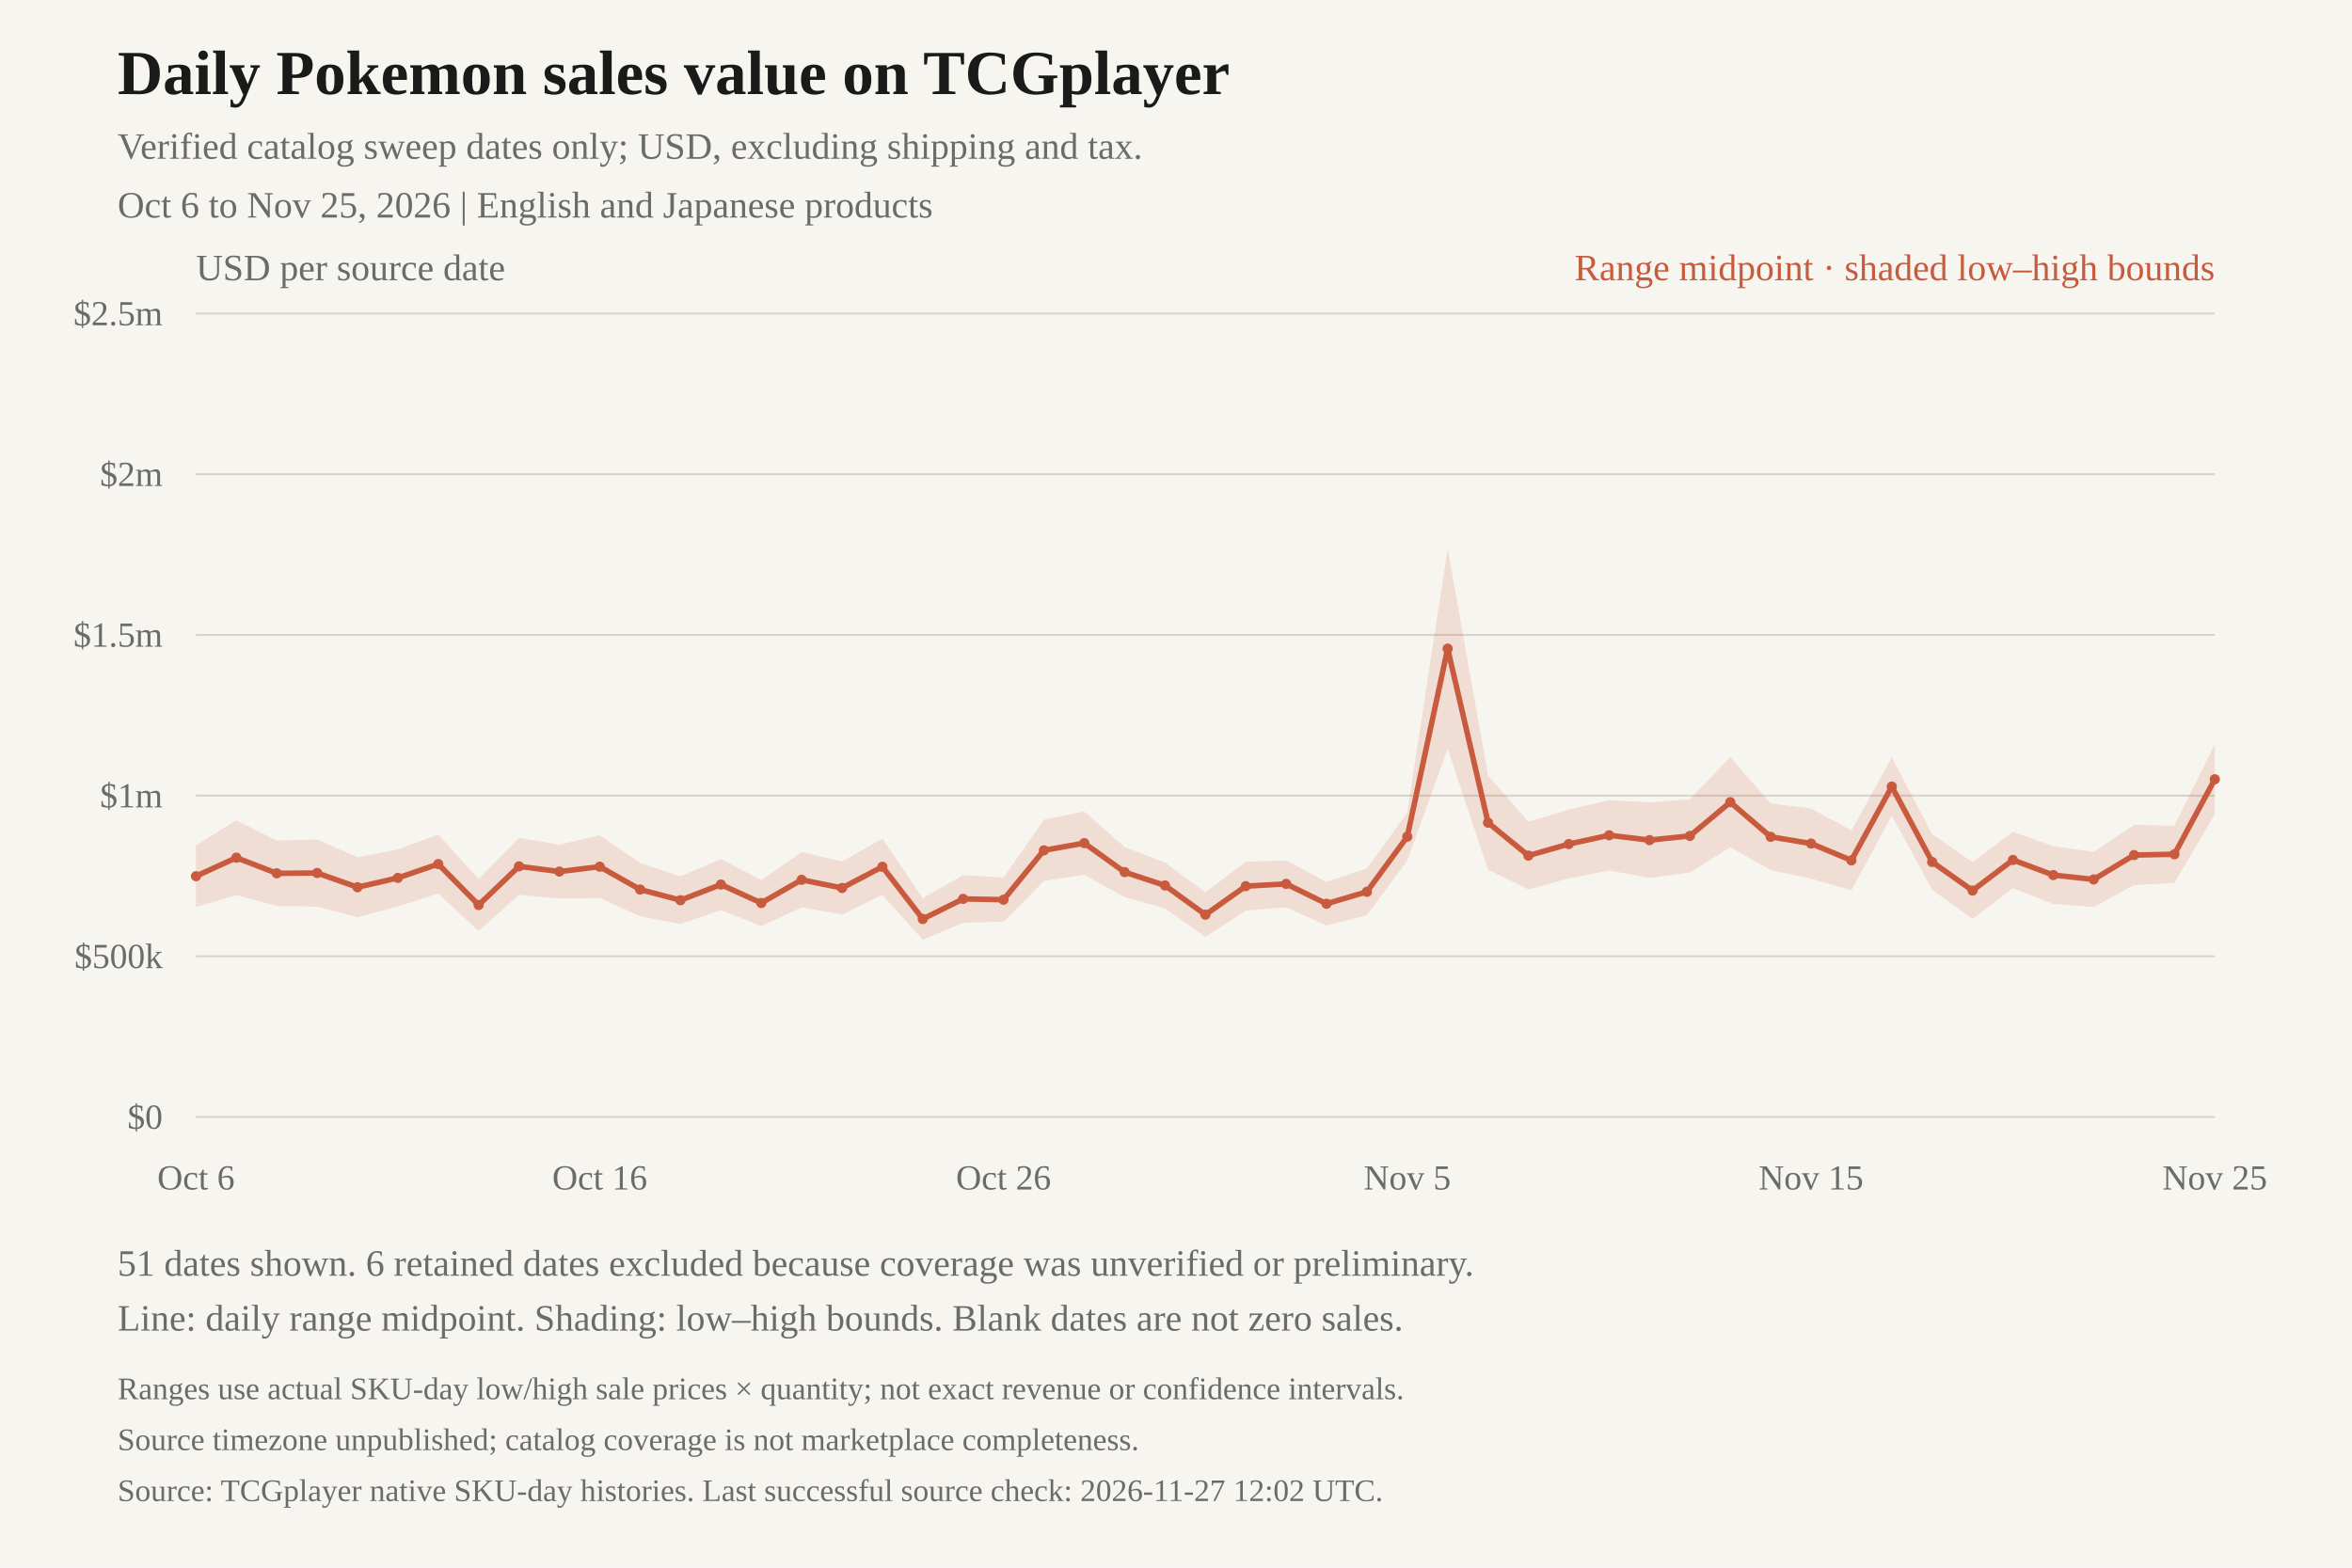
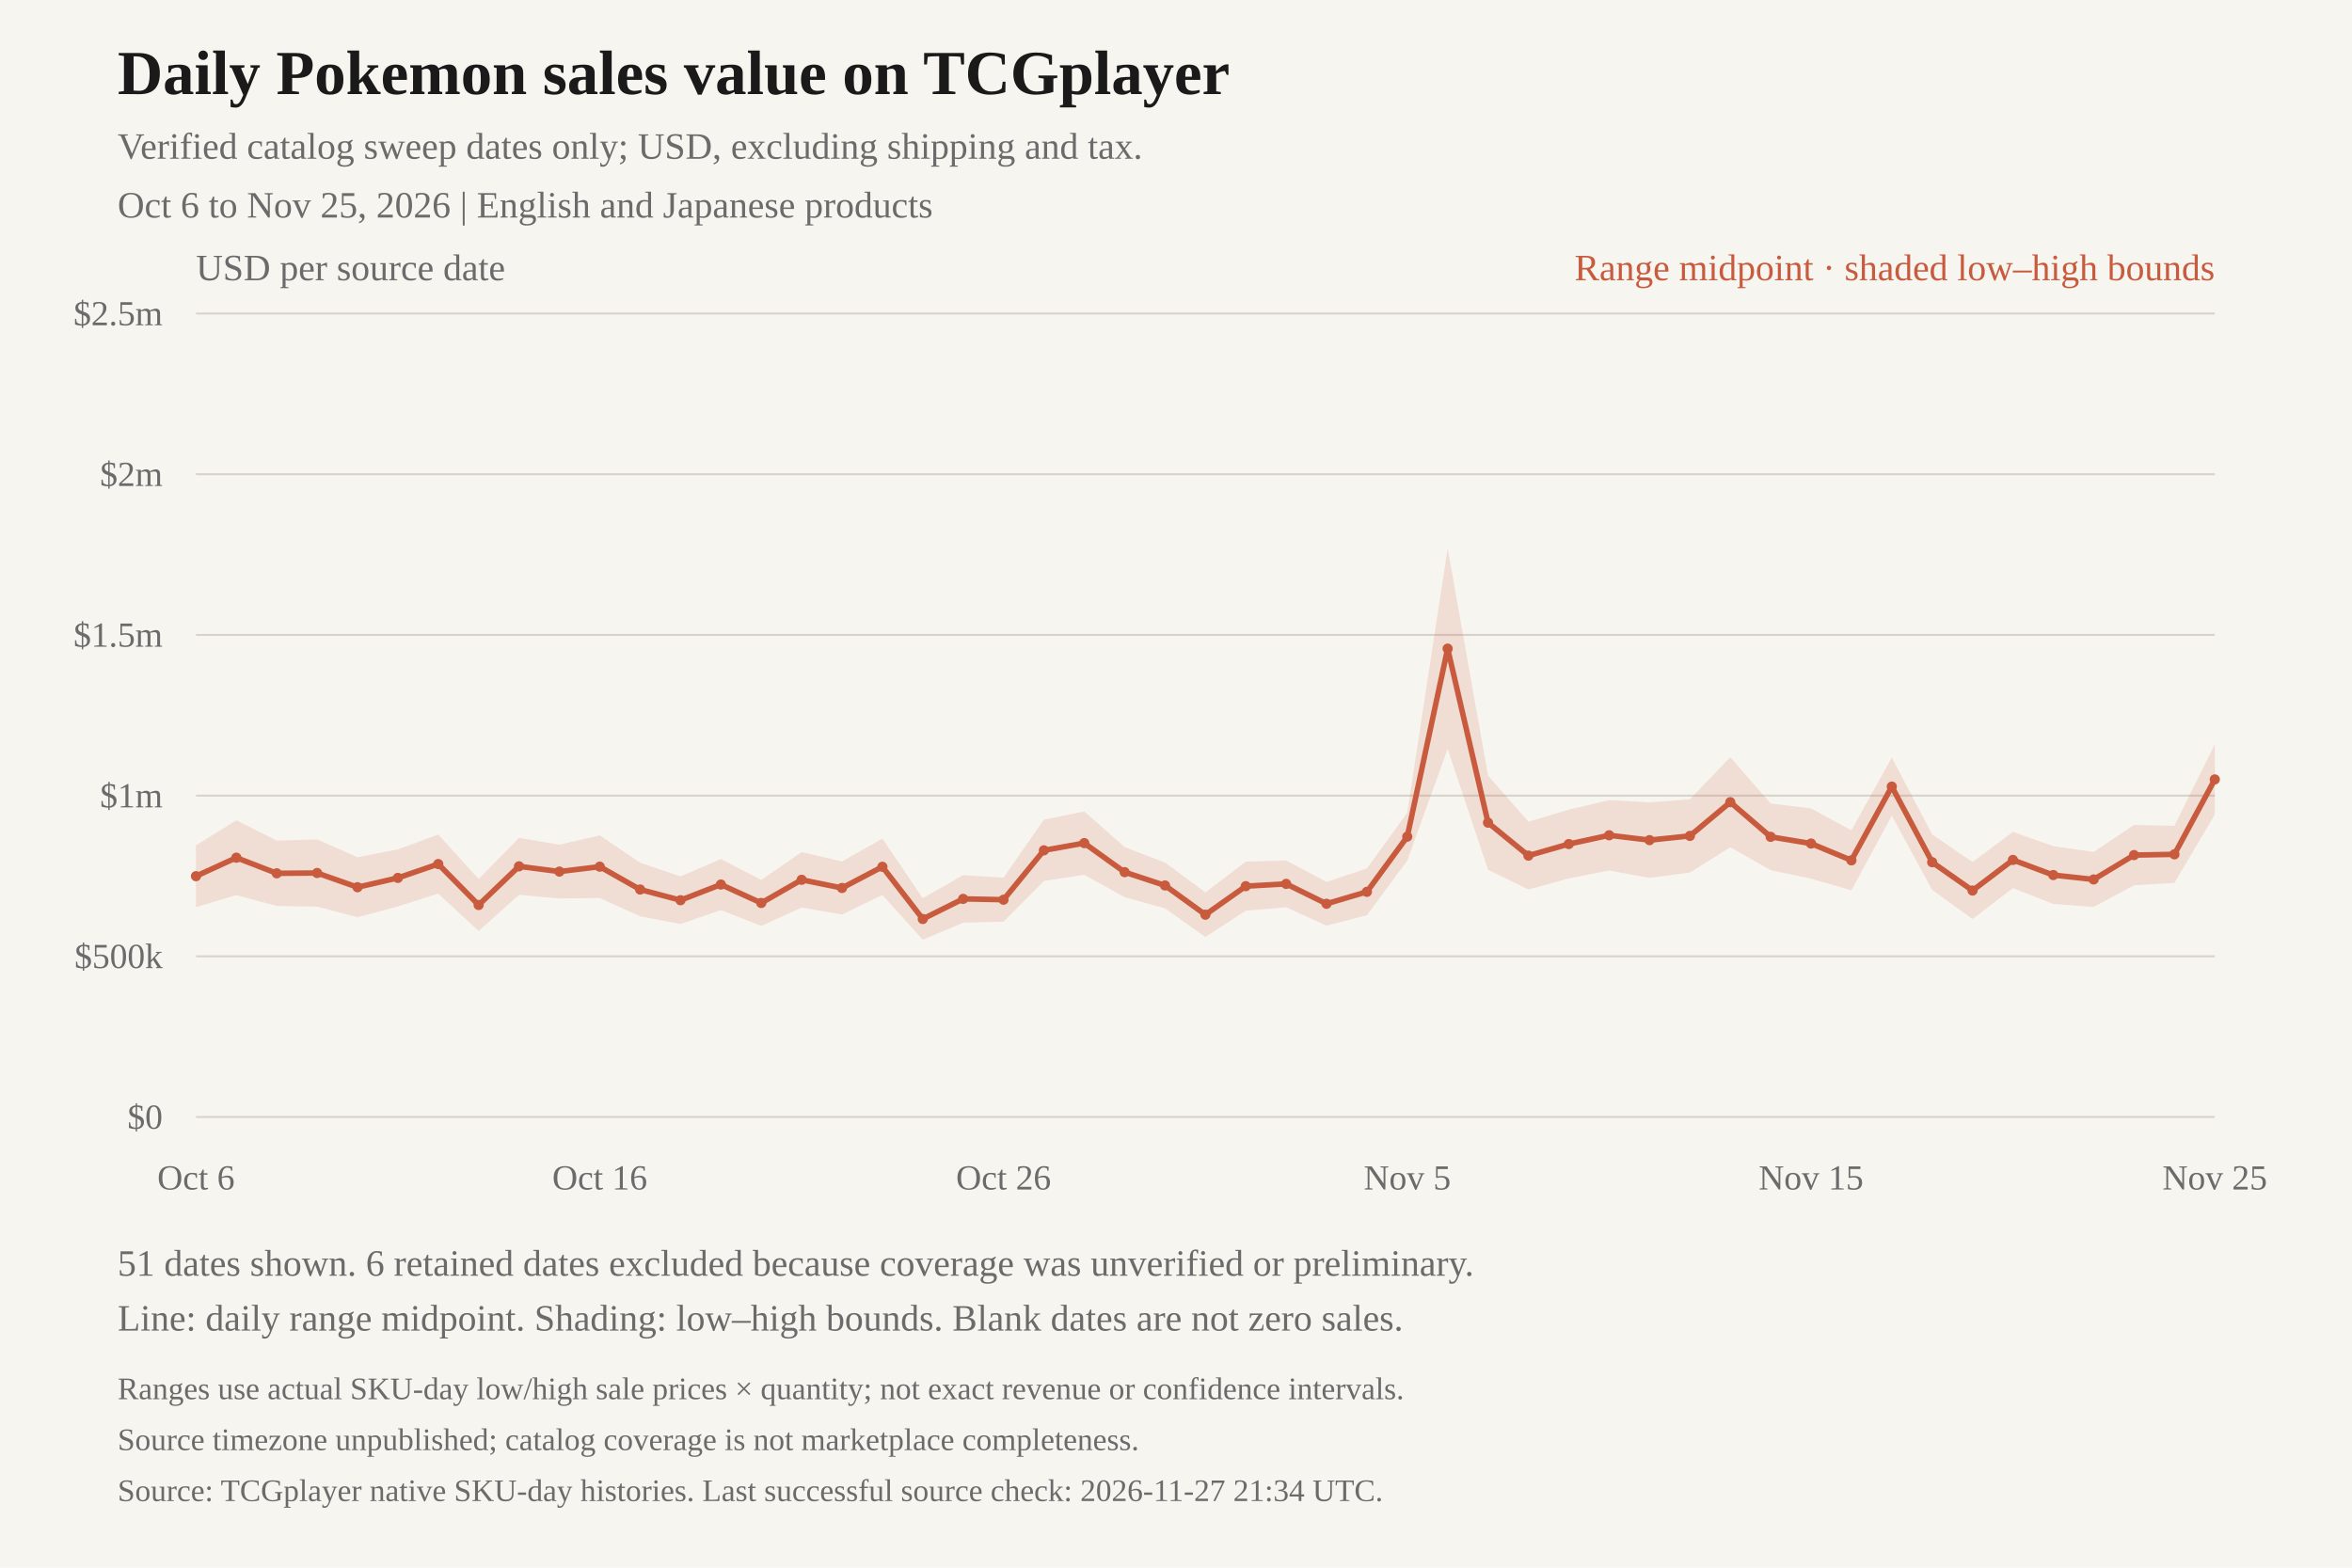
<svg xmlns="http://www.w3.org/2000/svg" width="1200" height="800" viewBox="0 0 1200 800" role="img" aria-labelledby="title description">
  <style>text{font-family:Georgia,"Liberation Serif","Times New Roman",serif;fill:#1A1A1A;font-size:19px}.title{font-size:32px;font-weight:600}.muted,.axis{fill:#6B6B6B}.axis{font-size:18px}.note{font-size:16px;fill:#6B6B6B}.grid{stroke:#D6D3CC;stroke-width:1}</style>
  <rect data-role="background" width="1200" height="800" fill="#F7F5F0" />
  <text x="60" y="48" class="title">Daily Pokemon sales value on TCGplayer</text>
  <text x="60" y="81" class="muted">Verified catalog sweep dates only; USD, excluding shipping and tax.</text>
  <text x="60" y="111" class="muted">Oct 6 to Nov 25, 2026 | English and Japanese products</text>
  <text x="100" y="143" class="muted">USD per source date</text>
  <text x="1130" y="143" text-anchor="end" style="fill:#C85A3D">Range midpoint · shaded low–high bounds</text>
  <path d="M100,570H1130" class="grid" />
  <text x="83" y="576" class="axis" text-anchor="end">$0</text>
  <path d="M100,488H1130" class="grid" />
  <text x="83" y="494" class="axis" text-anchor="end">$500k</text>
  <path d="M100,406H1130" class="grid" />
  <text x="83" y="412" class="axis" text-anchor="end">$1m</text>
  <path d="M100,324H1130" class="grid" />
  <text x="83" y="330" class="axis" text-anchor="end">$1.5m</text>
  <path d="M100,242H1130" class="grid" />
  <text x="83" y="248" class="axis" text-anchor="end">$2m</text>
  <path d="M100,160H1130" class="grid" />
  <text x="83" y="166" class="axis" text-anchor="end">$2.5m</text>
-   <polygon data-series="daily-band" points="100,431.395 120.6,418.596 141.2,428.993 161.8,428.347 182.4,437.483 203,433.454 223.6,425.889 244.2,448.6 264.8,427.569 285.4,431.071 306,426.287 326.6,440.279 347.2,447.253 367.8,438.369 388.4,449.058 409,434.841 429.6,439.616 450.2,427.977 470.8,458.392 491.4,446.556 512,447.917 532.6,418.306 553.2,414.107 573.8,432.292 594.4,440.179 615,455.404 635.6,439.715 656.2,439.103 676.8,450.078 697.4,443.154 718,414.777 738.6,279.863 759.2,395.822 779.8,419.341 800.4,413.18 821,408.3 841.6,409.475 862.2,407.882 882.8,386.414 903.4,410.048 924,412.554 944.6,423.745 965.2,386.583 985.8,425.705 1006.4,439.939 1027,424.499 1047.6,431.809 1068.2,434.755 1088.8,420.961 1109.4,421.381 1130,379.764 1130,415.562 1109.4,450.496 1088.8,451.729 1068.2,462.802 1047.6,461.283 1027,453.17 1006.4,468.953 985.8,454.021 965.2,416.217 944.6,454.335 924,448.362 903.4,444.028 882.8,432.306 862.2,445.251 841.6,447.965 821,444.198 800.4,448.263 779.8,453.912 759.2,443.773 738.6,382.152 718,439.123 697.4,467.014 676.8,472.316 656.2,463.001 635.6,464.7 615,478.144 594.4,463.53 573.8,457.818 553.2,446.38 532.6,449.56 512,470.34 491.4,470.849 470.8,479.541 450.2,456.674 429.6,466.671 409,463.09 388.4,472.524 367.8,464.4 347.2,471.512 326.6,467.575 306,458.248 285.4,458.461 264.8,456.626 244.2,475.046 223.6,455.971 203,462.546 182.4,468.031 161.8,462.639 141.2,462.325 120.6,456.767 100,462.839" fill="#C85A3D" fill-opacity="0.16" />
-   <polyline data-series="daily-midpoint" points="100,447.117 120.6,437.682 141.2,445.659 161.8,445.493 182.4,452.757 203,448 223.6,440.93 244.2,461.823 264.8,442.097 285.4,444.766 306,442.267 326.6,453.927 347.2,459.382 367.8,451.384 388.4,460.791 409,448.965 429.6,453.144 450.2,442.326 470.8,468.967 491.4,458.703 512,459.128 532.6,433.933 553.2,430.244 573.8,445.055 594.4,451.855 615,466.774 635.6,452.208 656.2,451.052 676.8,461.197 697.4,455.084 718,426.95 738.6,331.008 759.2,419.797 779.8,436.626 800.4,430.722 821,426.249 841.6,428.72 862.2,426.567 882.8,409.36 903.4,427.038 924,430.458 944.6,439.04 965.2,401.4 985.8,439.863 1006.4,454.446 1027,438.835 1047.6,446.546 1068.2,448.778 1088.8,436.345 1109.4,435.938 1130,397.663" fill="none" stroke="#C85A3D" stroke-width="2.8" stroke-linejoin="round" stroke-linecap="round" />
+   <polygon data-series="daily-band" points="100,431.395 120.6,418.596 141.2,428.993 161.8,428.347 182.4,437.483 203,433.454 223.6,425.889 244.2,448.6 264.8,427.569 285.4,431.071 306,426.287 326.6,440.279 347.2,447.253 367.8,438.369 388.4,449.058 409,434.841 429.6,439.616 450.2,427.977 470.8,458.392 491.4,446.556 512,447.917 532.6,418.306 553.2,414.107 573.8,432.292 594.4,440.18 615,455.404 635.6,439.729 656.2,439.103 676.8,450.081 697.4,443.168 718,414.778 738.6,279.866 759.2,395.834 779.8,419.341 800.4,413.18 821,408.301 841.6,409.475 862.2,407.885 882.8,386.414 903.4,410.053 924,412.554 944.6,423.745 965.2,386.592 985.8,425.822 1006.4,439.94 1027,424.499 1047.6,431.809 1068.2,434.775 1088.8,420.974 1109.4,421.419 1130,379.849 1130,415.647 1109.4,450.534 1088.8,451.742 1068.2,462.805 1047.6,461.284 1027,453.17 1006.4,468.954 985.8,454.137 965.2,416.224 944.6,454.335 924,448.362 903.4,444.033 882.8,432.306 862.2,445.253 841.6,447.965 821,444.199 800.4,448.264 779.8,453.912 759.2,443.782 738.6,382.155 718,439.123 697.4,467.028 676.8,472.318 656.2,463.001 635.6,464.714 615,478.144 594.4,463.53 573.8,457.818 553.2,446.38 532.6,449.56 512,470.34 491.4,470.849 470.8,479.541 450.2,456.674 429.6,466.671 409,463.09 388.4,472.524 367.8,464.4 347.2,471.512 326.6,467.575 306,458.248 285.4,458.461 264.8,456.626 244.2,475.046 223.6,455.971 203,462.546 182.4,468.031 161.8,462.639 141.2,462.325 120.6,456.767 100,462.839" fill="#C85A3D" fill-opacity="0.16" />
+   <polyline data-series="daily-midpoint" points="100,447.117 120.6,437.682 141.2,445.659 161.8,445.493 182.4,452.757 203,448 223.6,440.93 244.2,461.823 264.8,442.097 285.4,444.766 306,442.267 326.6,453.927 347.2,459.382 367.8,451.384 388.4,460.791 409,448.965 429.6,453.144 450.2,442.326 470.8,468.967 491.4,458.703 512,459.128 532.6,433.933 553.2,430.244 573.8,445.055 594.4,451.855 615,466.774 635.6,452.221 656.2,451.052 676.8,461.199 697.4,455.098 718,426.951 738.6,331.01 759.2,419.808 779.8,436.627 800.4,430.722 821,426.25 841.6,428.72 862.2,426.569 882.8,409.36 903.4,427.043 924,430.458 944.6,439.04 965.2,401.408 985.8,439.979 1006.4,454.447 1027,438.835 1047.6,446.547 1068.2,448.79 1088.8,436.358 1109.4,435.976 1130,397.748" fill="none" stroke="#C85A3D" stroke-width="2.8" stroke-linejoin="round" stroke-linecap="round" />
  <circle data-series="daily-observation" cx="100" cy="447.117" r="2.6" fill="#C85A3D" />
  <circle data-series="daily-observation" cx="120.6" cy="437.682" r="2.6" fill="#C85A3D" />
  <circle data-series="daily-observation" cx="141.2" cy="445.659" r="2.6" fill="#C85A3D" />
  <circle data-series="daily-observation" cx="161.8" cy="445.493" r="2.6" fill="#C85A3D" />
  <circle data-series="daily-observation" cx="182.4" cy="452.757" r="2.6" fill="#C85A3D" />
  <circle data-series="daily-observation" cx="203" cy="448" r="2.6" fill="#C85A3D" />
  <circle data-series="daily-observation" cx="223.6" cy="440.93" r="2.6" fill="#C85A3D" />
  <circle data-series="daily-observation" cx="244.2" cy="461.823" r="2.6" fill="#C85A3D" />
  <circle data-series="daily-observation" cx="264.8" cy="442.097" r="2.6" fill="#C85A3D" />
  <circle data-series="daily-observation" cx="285.4" cy="444.766" r="2.6" fill="#C85A3D" />
  <circle data-series="daily-observation" cx="306" cy="442.267" r="2.6" fill="#C85A3D" />
  <circle data-series="daily-observation" cx="326.6" cy="453.927" r="2.6" fill="#C85A3D" />
  <circle data-series="daily-observation" cx="347.2" cy="459.382" r="2.6" fill="#C85A3D" />
  <circle data-series="daily-observation" cx="367.8" cy="451.384" r="2.6" fill="#C85A3D" />
  <circle data-series="daily-observation" cx="388.4" cy="460.791" r="2.6" fill="#C85A3D" />
  <circle data-series="daily-observation" cx="409" cy="448.965" r="2.6" fill="#C85A3D" />
  <circle data-series="daily-observation" cx="429.6" cy="453.144" r="2.6" fill="#C85A3D" />
  <circle data-series="daily-observation" cx="450.2" cy="442.326" r="2.6" fill="#C85A3D" />
  <circle data-series="daily-observation" cx="470.8" cy="468.967" r="2.6" fill="#C85A3D" />
  <circle data-series="daily-observation" cx="491.4" cy="458.703" r="2.6" fill="#C85A3D" />
  <circle data-series="daily-observation" cx="512" cy="459.128" r="2.6" fill="#C85A3D" />
  <circle data-series="daily-observation" cx="532.6" cy="433.933" r="2.6" fill="#C85A3D" />
  <circle data-series="daily-observation" cx="553.2" cy="430.244" r="2.6" fill="#C85A3D" />
  <circle data-series="daily-observation" cx="573.8" cy="445.055" r="2.6" fill="#C85A3D" />
  <circle data-series="daily-observation" cx="594.4" cy="451.855" r="2.6" fill="#C85A3D" />
  <circle data-series="daily-observation" cx="615" cy="466.774" r="2.6" fill="#C85A3D" />
-   <circle data-series="daily-observation" cx="635.6" cy="452.208" r="2.6" fill="#C85A3D" />
+   <circle data-series="daily-observation" cx="635.6" cy="452.221" r="2.6" fill="#C85A3D" />
  <circle data-series="daily-observation" cx="656.2" cy="451.052" r="2.6" fill="#C85A3D" />
-   <circle data-series="daily-observation" cx="676.8" cy="461.197" r="2.6" fill="#C85A3D" />
-   <circle data-series="daily-observation" cx="697.4" cy="455.084" r="2.6" fill="#C85A3D" />
-   <circle data-series="daily-observation" cx="718" cy="426.95" r="2.6" fill="#C85A3D" />
-   <circle data-series="daily-observation" cx="738.6" cy="331.008" r="2.6" fill="#C85A3D" />
-   <circle data-series="daily-observation" cx="759.2" cy="419.797" r="2.6" fill="#C85A3D" />
-   <circle data-series="daily-observation" cx="779.8" cy="436.626" r="2.6" fill="#C85A3D" />
+   <circle data-series="daily-observation" cx="676.8" cy="461.199" r="2.6" fill="#C85A3D" />
+   <circle data-series="daily-observation" cx="697.4" cy="455.098" r="2.6" fill="#C85A3D" />
+   <circle data-series="daily-observation" cx="718" cy="426.951" r="2.6" fill="#C85A3D" />
+   <circle data-series="daily-observation" cx="738.6" cy="331.01" r="2.6" fill="#C85A3D" />
+   <circle data-series="daily-observation" cx="759.2" cy="419.808" r="2.6" fill="#C85A3D" />
+   <circle data-series="daily-observation" cx="779.8" cy="436.627" r="2.6" fill="#C85A3D" />
  <circle data-series="daily-observation" cx="800.4" cy="430.722" r="2.6" fill="#C85A3D" />
-   <circle data-series="daily-observation" cx="821" cy="426.249" r="2.6" fill="#C85A3D" />
+   <circle data-series="daily-observation" cx="821" cy="426.25" r="2.6" fill="#C85A3D" />
  <circle data-series="daily-observation" cx="841.6" cy="428.72" r="2.6" fill="#C85A3D" />
-   <circle data-series="daily-observation" cx="862.2" cy="426.567" r="2.6" fill="#C85A3D" />
+   <circle data-series="daily-observation" cx="862.2" cy="426.569" r="2.6" fill="#C85A3D" />
  <circle data-series="daily-observation" cx="882.8" cy="409.36" r="2.6" fill="#C85A3D" />
-   <circle data-series="daily-observation" cx="903.4" cy="427.038" r="2.6" fill="#C85A3D" />
+   <circle data-series="daily-observation" cx="903.4" cy="427.043" r="2.6" fill="#C85A3D" />
  <circle data-series="daily-observation" cx="924" cy="430.458" r="2.6" fill="#C85A3D" />
  <circle data-series="daily-observation" cx="944.6" cy="439.04" r="2.6" fill="#C85A3D" />
-   <circle data-series="daily-observation" cx="965.2" cy="401.4" r="2.6" fill="#C85A3D" />
-   <circle data-series="daily-observation" cx="985.8" cy="439.863" r="2.6" fill="#C85A3D" />
-   <circle data-series="daily-observation" cx="1006.4" cy="454.446" r="2.6" fill="#C85A3D" />
+   <circle data-series="daily-observation" cx="965.2" cy="401.408" r="2.6" fill="#C85A3D" />
+   <circle data-series="daily-observation" cx="985.8" cy="439.979" r="2.6" fill="#C85A3D" />
+   <circle data-series="daily-observation" cx="1006.4" cy="454.447" r="2.6" fill="#C85A3D" />
  <circle data-series="daily-observation" cx="1027" cy="438.835" r="2.6" fill="#C85A3D" />
-   <circle data-series="daily-observation" cx="1047.6" cy="446.546" r="2.6" fill="#C85A3D" />
-   <circle data-series="daily-observation" cx="1068.2" cy="448.778" r="2.6" fill="#C85A3D" />
-   <circle data-series="daily-observation" cx="1088.8" cy="436.345" r="2.6" fill="#C85A3D" />
-   <circle data-series="daily-observation" cx="1109.4" cy="435.938" r="2.6" fill="#C85A3D" />
-   <circle data-series="daily-observation" cx="1130" cy="397.663" r="2.6" fill="#C85A3D" />
+   <circle data-series="daily-observation" cx="1047.6" cy="446.547" r="2.6" fill="#C85A3D" />
+   <circle data-series="daily-observation" cx="1068.2" cy="448.79" r="2.6" fill="#C85A3D" />
+   <circle data-series="daily-observation" cx="1088.8" cy="436.358" r="2.6" fill="#C85A3D" />
+   <circle data-series="daily-observation" cx="1109.4" cy="435.976" r="2.6" fill="#C85A3D" />
+   <circle data-series="daily-observation" cx="1130" cy="397.748" r="2.6" fill="#C85A3D" />
  <text x="100" y="607" class="axis" text-anchor="middle">Oct 6</text>
  <text x="306" y="607" class="axis" text-anchor="middle">Oct 16</text>
  <text x="512" y="607" class="axis" text-anchor="middle">Oct 26</text>
  <text x="718" y="607" class="axis" text-anchor="middle">Nov 5</text>
  <text x="924" y="607" class="axis" text-anchor="middle">Nov 15</text>
  <text x="1130" y="607" class="axis" text-anchor="middle">Nov 25</text>
  <text x="60" y="651" class="muted">51 dates shown. 6 retained dates excluded because coverage was unverified or preliminary.</text>
  <text x="60" y="679" class="muted">Line: daily range midpoint. Shading: low–high bounds. Blank dates are not zero sales.</text>
  <text x="60" y="714" class="note">Ranges use actual SKU-day low/high sale prices × quantity; not exact revenue or confidence intervals.</text>
  <text x="60" y="740" class="note">Source timezone unpublished; catalog coverage is not marketplace completeness.</text>
-   <text x="60" y="766" class="note">Source: TCGplayer native SKU-day histories. Last successful source check: 2026-11-27 12:02 UTC.</text>
+   <text x="60" y="766" class="note">Source: TCGplayer native SKU-day histories. Last successful source check: 2026-11-27 21:34 UTC.</text>
</svg>
